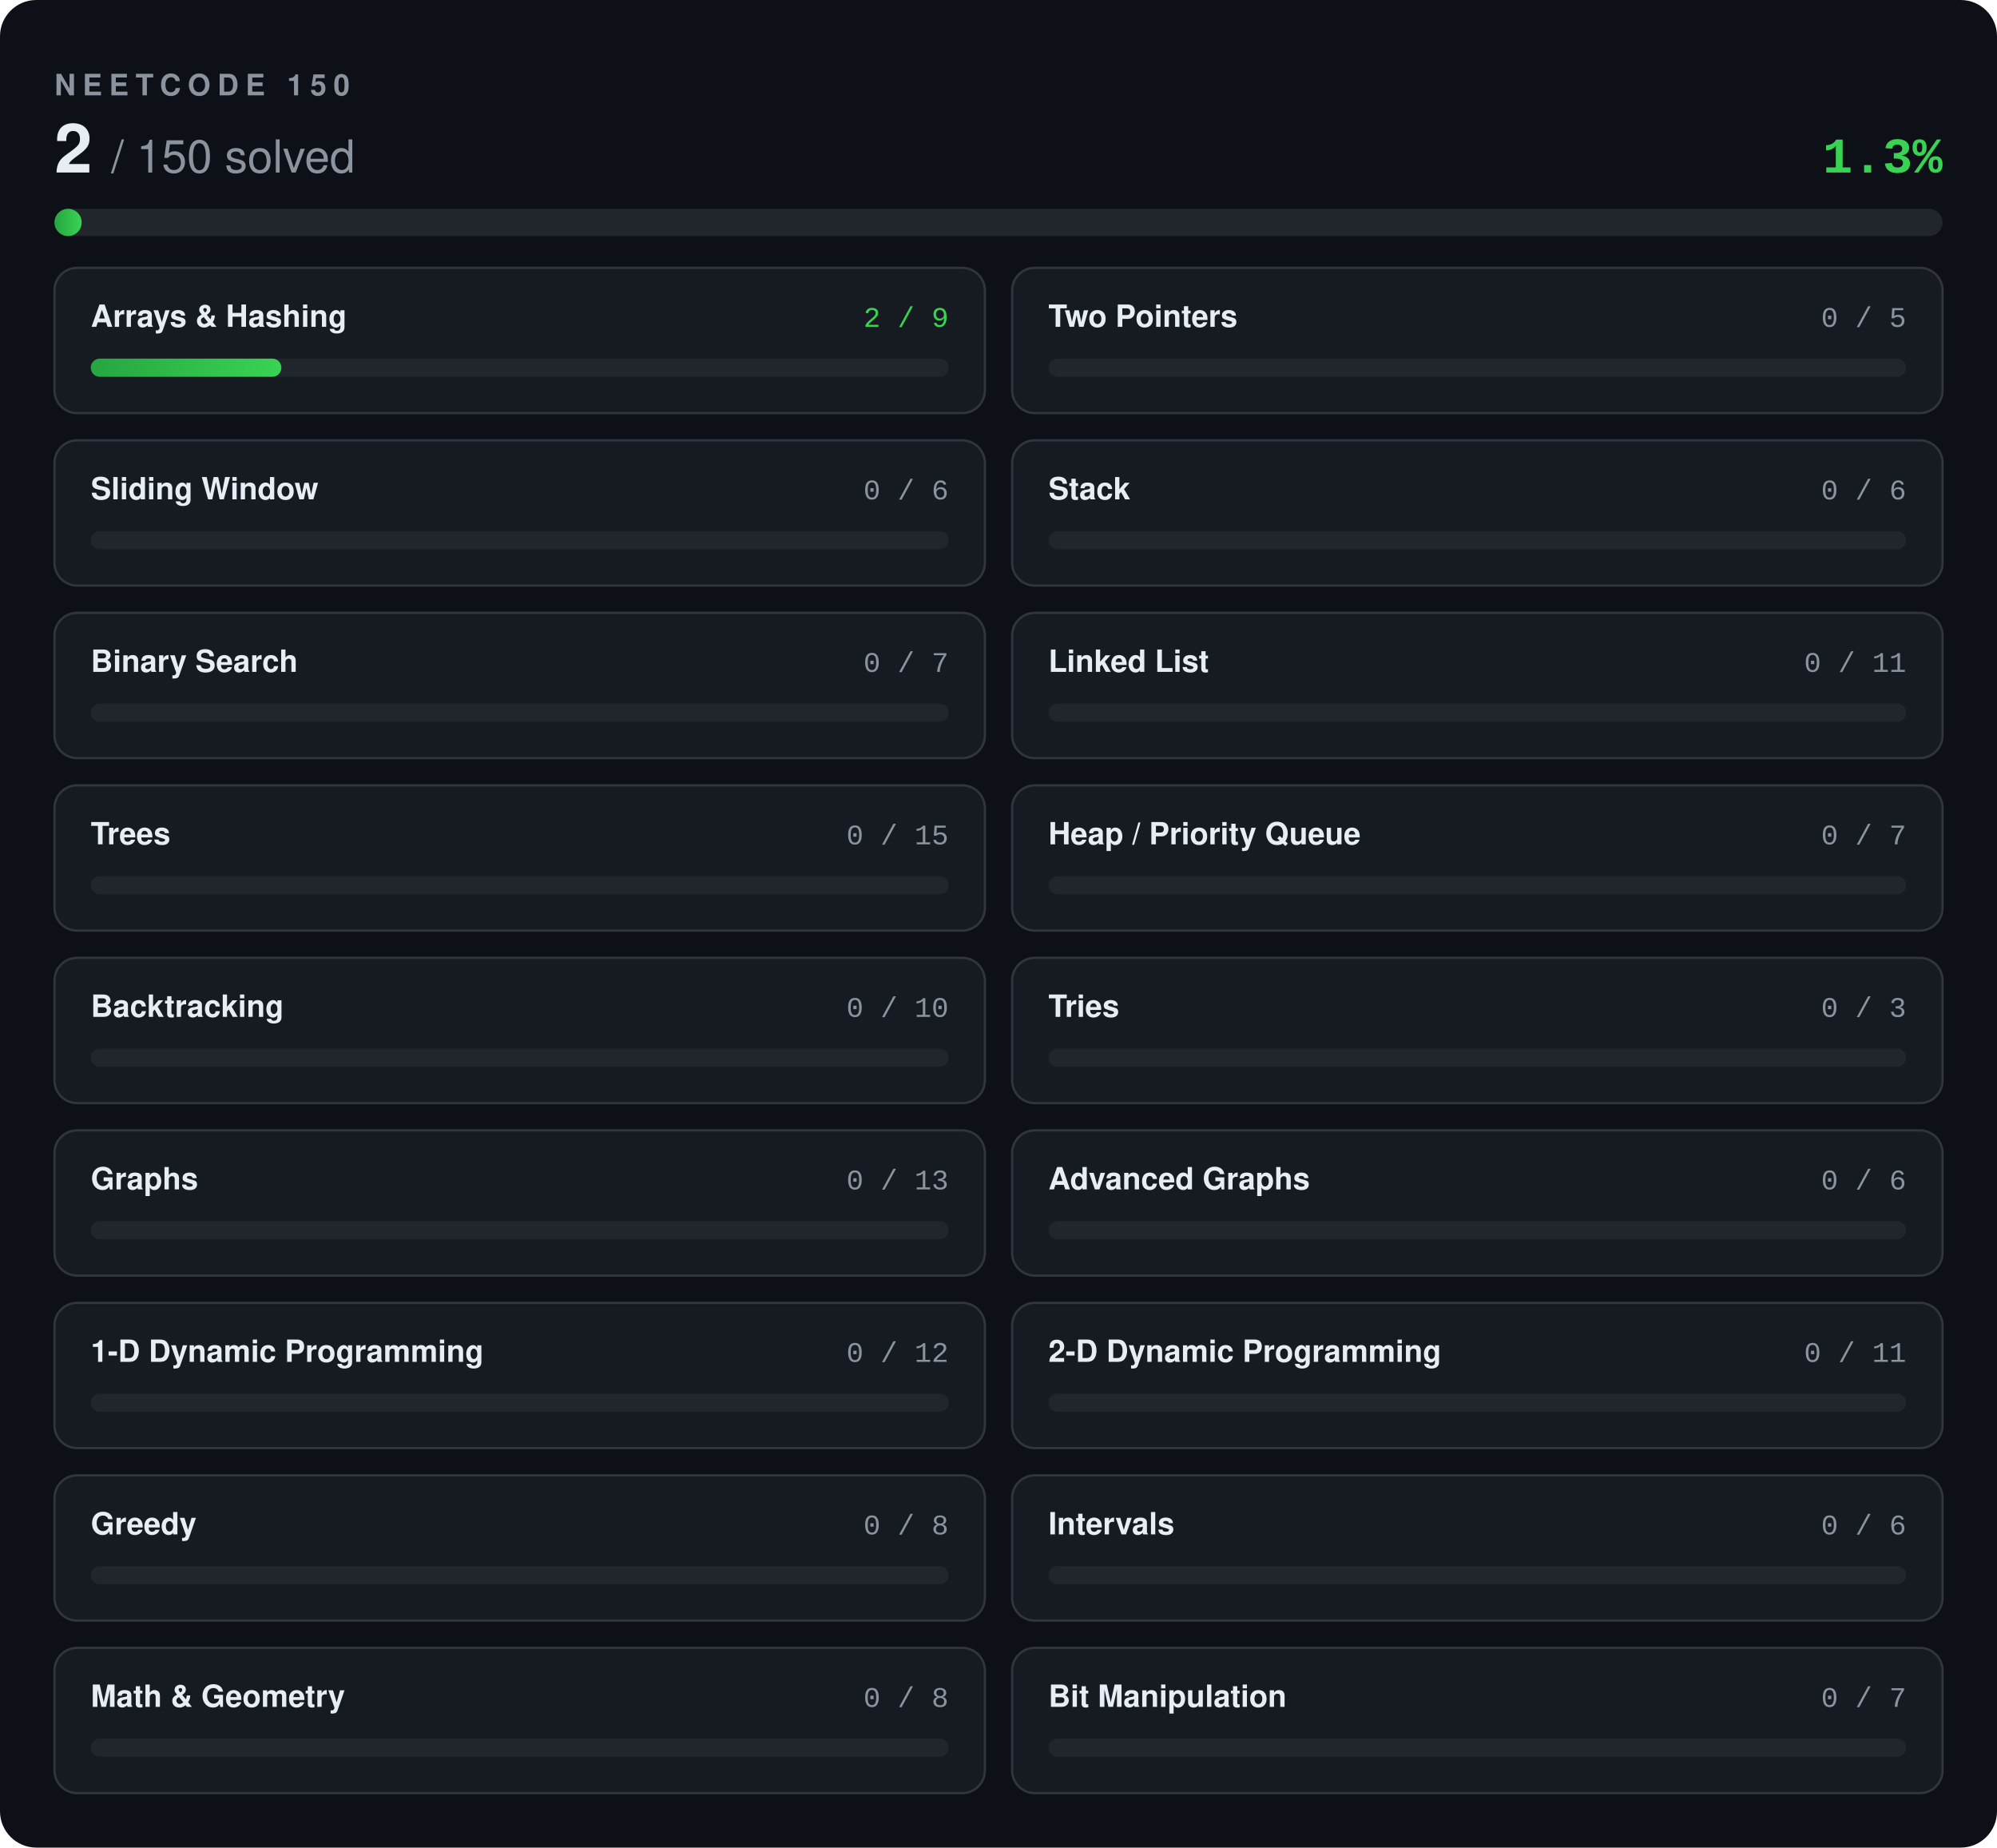
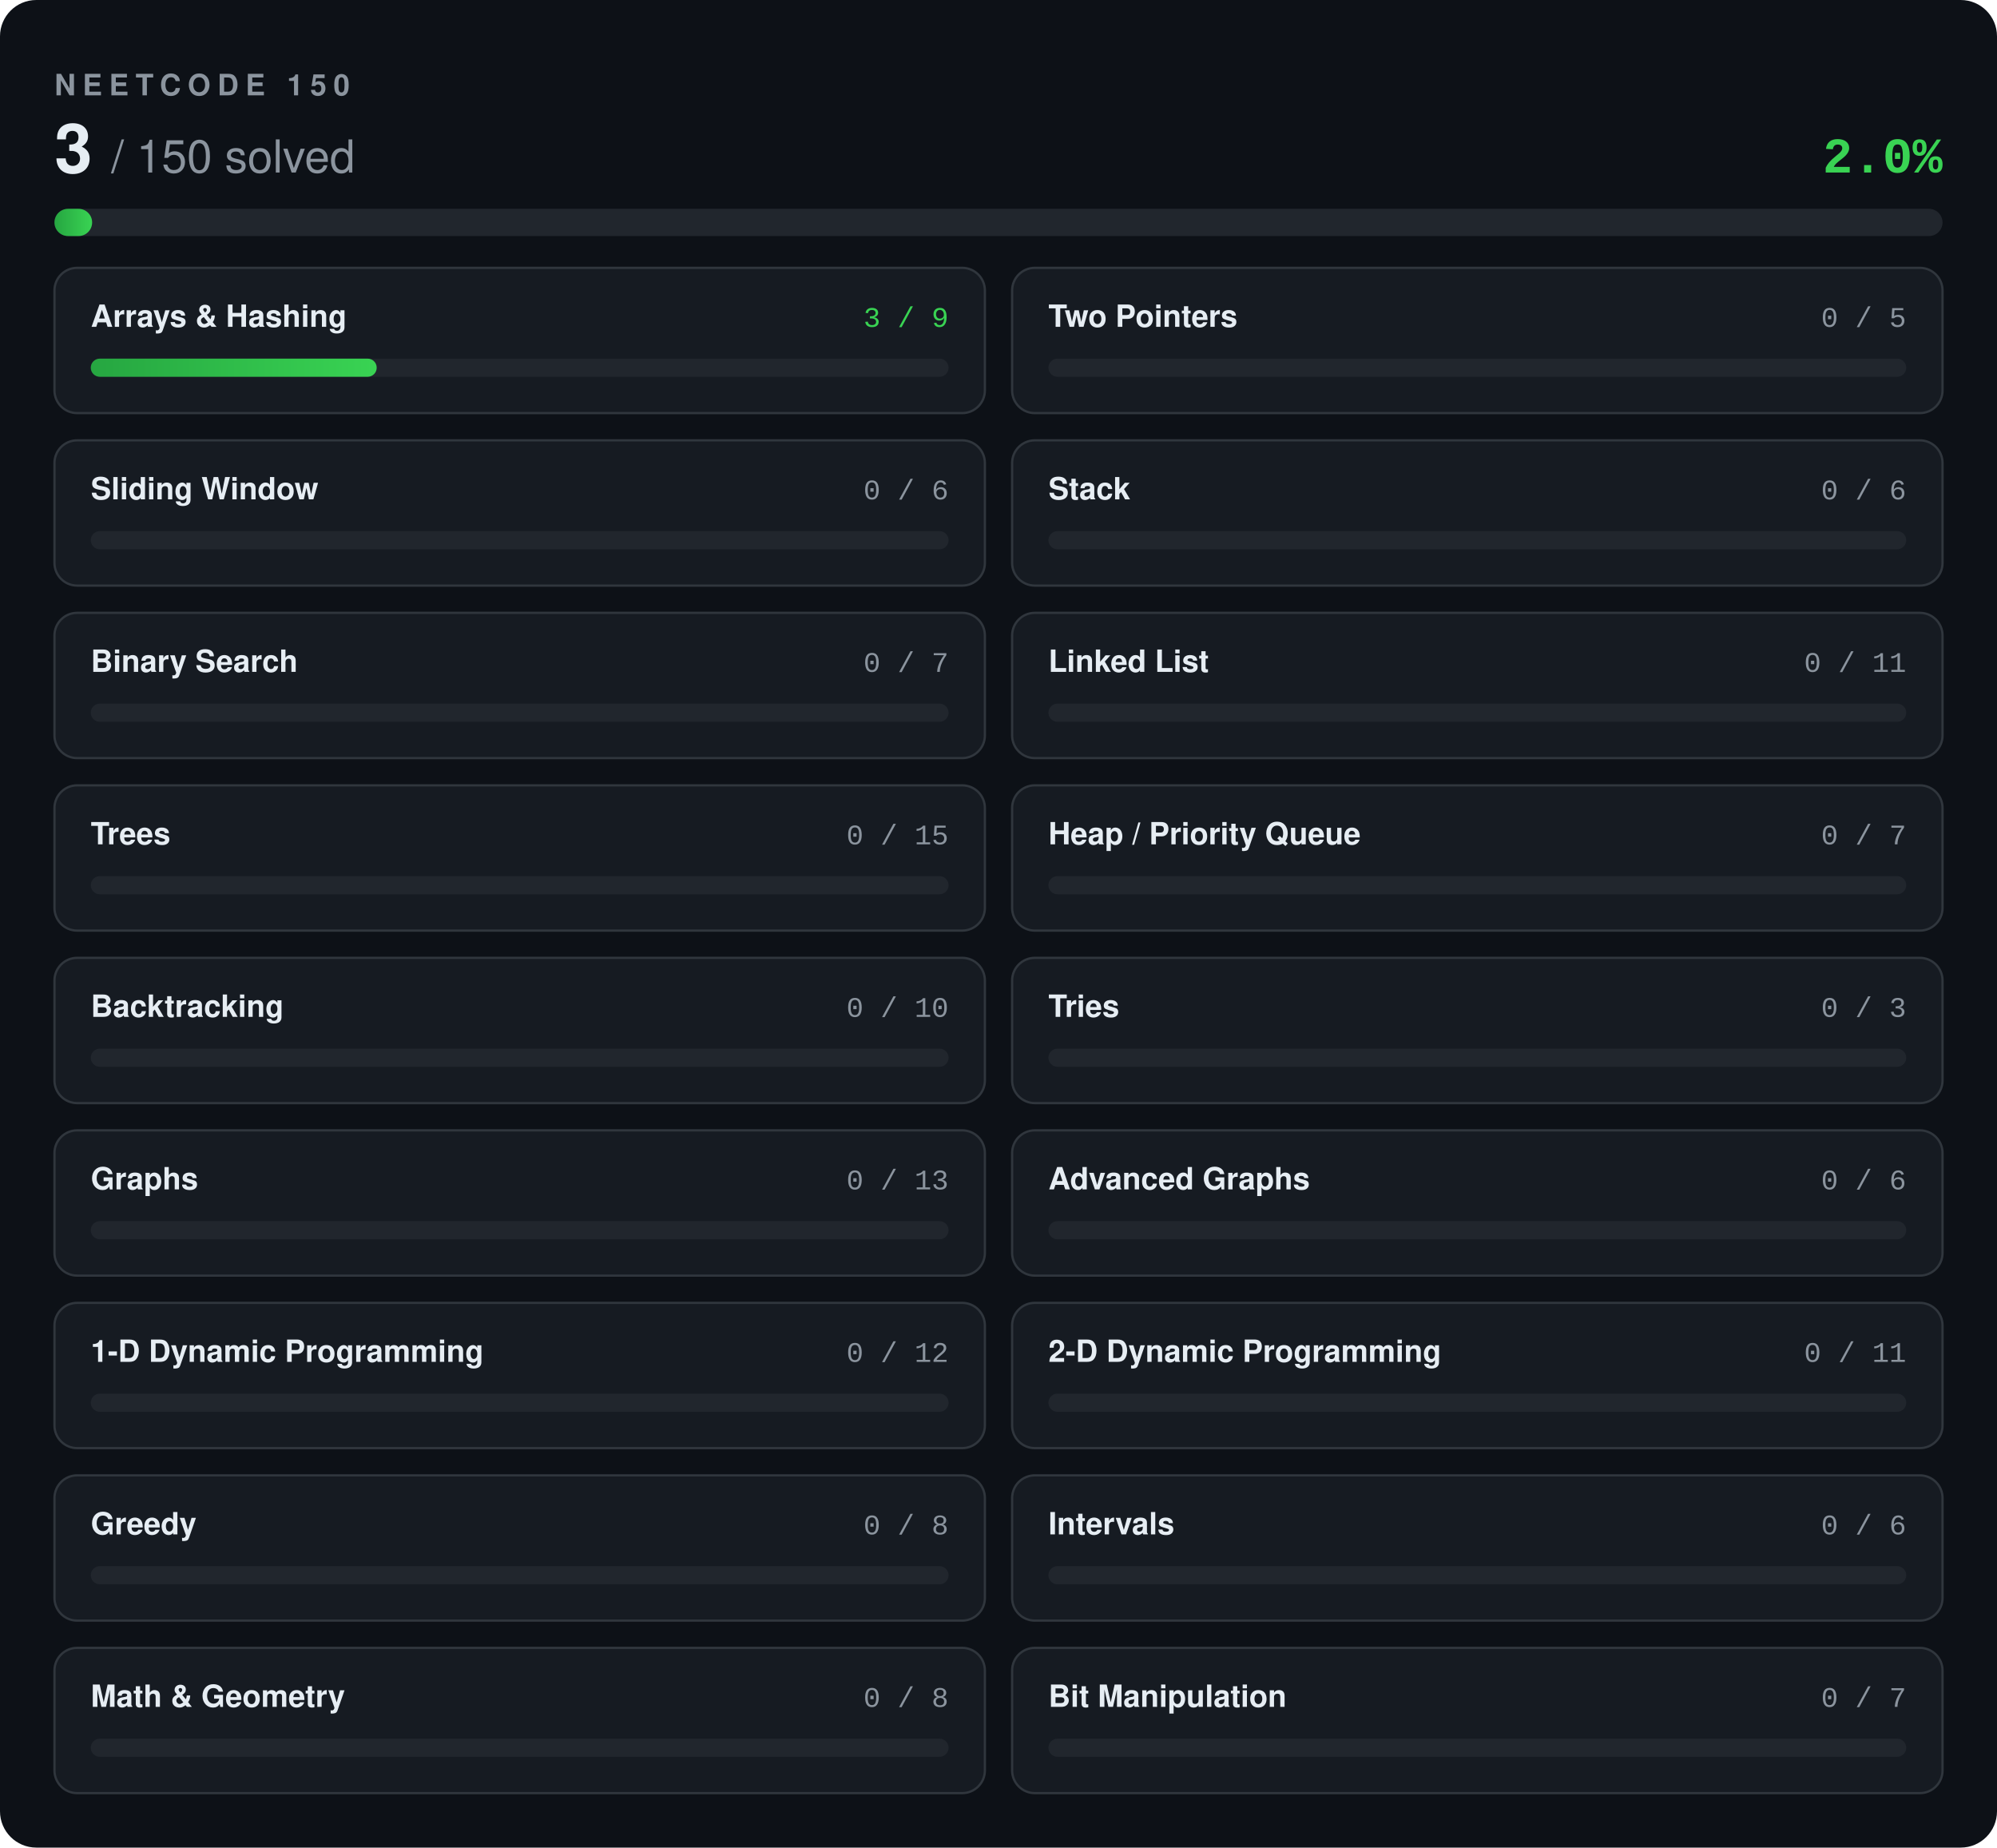
<svg xmlns="http://www.w3.org/2000/svg" width="880" height="814" viewBox="0 0 880 814">
  <defs>
    <linearGradient id="grad" x1="0" y1="0" x2="1" y2="0">
      <stop offset="0%" stop-color="#26a641" />
      <stop offset="100%" stop-color="#39d353" />
    </linearGradient>
  </defs>
  <rect width="880" height="814" rx="16" fill="#0d1117" />
  <text x="24" y="42" font-family="-apple-system, 'Segoe UI', Helvetica, Arial, sans-serif" font-size="13" font-weight="600" letter-spacing="3" fill="#8b949e">NEETCODE 150</text>
-   <text x="24" y="76" font-family="-apple-system, 'Segoe UI', Helvetica, Arial, sans-serif" font-size="30" font-weight="700" fill="#e6edf3">2 <tspan fill="#8b949e" font-size="20" font-weight="500">/ 150 solved</tspan>
+   <text x="24" y="76" font-family="-apple-system, 'Segoe UI', Helvetica, Arial, sans-serif" font-size="30" font-weight="700" fill="#e6edf3">3 <tspan fill="#8b949e" font-size="20" font-weight="500">/ 150 solved</tspan>
  </text>
-   <text x="856" y="76" text-anchor="end" font-family="'SFMono-Regular', Consolas, 'Liberation Mono', Menlo, monospace" font-size="22" font-weight="600" fill="#39d353">1.3%</text>
+   <text x="856" y="76" text-anchor="end" font-family="'SFMono-Regular', Consolas, 'Liberation Mono', Menlo, monospace" font-size="22" font-weight="600" fill="#39d353">2.0%</text>
  <rect x="24" y="92" width="832" height="12" rx="6.0" fill="#21262d" />
-   <rect x="24" y="92" width="12.0" height="12" rx="6.0" fill="url(#grad)" />
+   <rect x="24" y="92" width="16.6" height="12" rx="6.0" fill="url(#grad)" />
  <rect x="24.0" y="118" width="410.0" height="64" rx="10" fill="#161b22" stroke="#30363d" />
  <text x="40.0" y="144" font-family="-apple-system, 'Segoe UI', Helvetica, Arial, sans-serif" font-size="13.5" font-weight="600" fill="#e6edf3">Arrays &amp; Hashing</text>
-   <text x="418.0" y="144" text-anchor="end" font-family="'SFMono-Regular', Consolas, 'Liberation Mono', Menlo, monospace" font-size="12.5" fill="#39d353">2 / 9</text>
+   <text x="418.0" y="144" text-anchor="end" font-family="'SFMono-Regular', Consolas, 'Liberation Mono', Menlo, monospace" font-size="12.5" fill="#39d353">3 / 9</text>
  <rect x="40.0" y="158" width="378.0" height="8" rx="4.0" fill="#21262d" />
-   <rect x="40.0" y="158" width="84.0" height="8" rx="4.0" fill="url(#grad)" />
+   <rect x="40.0" y="158" width="126.0" height="8" rx="4.0" fill="url(#grad)" />
  <rect x="446.0" y="118" width="410.0" height="64" rx="10" fill="#161b22" stroke="#30363d" />
  <text x="462.0" y="144" font-family="-apple-system, 'Segoe UI', Helvetica, Arial, sans-serif" font-size="13.5" font-weight="600" fill="#e6edf3">Two Pointers</text>
  <text x="840.0" y="144" text-anchor="end" font-family="'SFMono-Regular', Consolas, 'Liberation Mono', Menlo, monospace" font-size="12.5" fill="#8b949e">0 / 5</text>
  <rect x="462.0" y="158" width="378.0" height="8" rx="4.0" fill="#21262d" />
  <rect x="24.0" y="194" width="410.0" height="64" rx="10" fill="#161b22" stroke="#30363d" />
  <text x="40.0" y="220" font-family="-apple-system, 'Segoe UI', Helvetica, Arial, sans-serif" font-size="13.5" font-weight="600" fill="#e6edf3">Sliding Window</text>
  <text x="418.0" y="220" text-anchor="end" font-family="'SFMono-Regular', Consolas, 'Liberation Mono', Menlo, monospace" font-size="12.5" fill="#8b949e">0 / 6</text>
  <rect x="40.0" y="234" width="378.0" height="8" rx="4.0" fill="#21262d" />
  <rect x="446.0" y="194" width="410.0" height="64" rx="10" fill="#161b22" stroke="#30363d" />
  <text x="462.0" y="220" font-family="-apple-system, 'Segoe UI', Helvetica, Arial, sans-serif" font-size="13.5" font-weight="600" fill="#e6edf3">Stack</text>
  <text x="840.0" y="220" text-anchor="end" font-family="'SFMono-Regular', Consolas, 'Liberation Mono', Menlo, monospace" font-size="12.5" fill="#8b949e">0 / 6</text>
  <rect x="462.0" y="234" width="378.0" height="8" rx="4.0" fill="#21262d" />
  <rect x="24.0" y="270" width="410.0" height="64" rx="10" fill="#161b22" stroke="#30363d" />
  <text x="40.0" y="296" font-family="-apple-system, 'Segoe UI', Helvetica, Arial, sans-serif" font-size="13.5" font-weight="600" fill="#e6edf3">Binary Search</text>
  <text x="418.0" y="296" text-anchor="end" font-family="'SFMono-Regular', Consolas, 'Liberation Mono', Menlo, monospace" font-size="12.5" fill="#8b949e">0 / 7</text>
  <rect x="40.0" y="310" width="378.0" height="8" rx="4.0" fill="#21262d" />
  <rect x="446.0" y="270" width="410.0" height="64" rx="10" fill="#161b22" stroke="#30363d" />
  <text x="462.0" y="296" font-family="-apple-system, 'Segoe UI', Helvetica, Arial, sans-serif" font-size="13.5" font-weight="600" fill="#e6edf3">Linked List</text>
  <text x="840.0" y="296" text-anchor="end" font-family="'SFMono-Regular', Consolas, 'Liberation Mono', Menlo, monospace" font-size="12.5" fill="#8b949e">0 / 11</text>
  <rect x="462.0" y="310" width="378.0" height="8" rx="4.0" fill="#21262d" />
  <rect x="24.0" y="346" width="410.0" height="64" rx="10" fill="#161b22" stroke="#30363d" />
  <text x="40.0" y="372" font-family="-apple-system, 'Segoe UI', Helvetica, Arial, sans-serif" font-size="13.5" font-weight="600" fill="#e6edf3">Trees</text>
  <text x="418.0" y="372" text-anchor="end" font-family="'SFMono-Regular', Consolas, 'Liberation Mono', Menlo, monospace" font-size="12.5" fill="#8b949e">0 / 15</text>
  <rect x="40.0" y="386" width="378.0" height="8" rx="4.0" fill="#21262d" />
  <rect x="446.0" y="346" width="410.0" height="64" rx="10" fill="#161b22" stroke="#30363d" />
  <text x="462.0" y="372" font-family="-apple-system, 'Segoe UI', Helvetica, Arial, sans-serif" font-size="13.5" font-weight="600" fill="#e6edf3">Heap / Priority Queue</text>
  <text x="840.0" y="372" text-anchor="end" font-family="'SFMono-Regular', Consolas, 'Liberation Mono', Menlo, monospace" font-size="12.5" fill="#8b949e">0 / 7</text>
  <rect x="462.0" y="386" width="378.0" height="8" rx="4.0" fill="#21262d" />
  <rect x="24.0" y="422" width="410.0" height="64" rx="10" fill="#161b22" stroke="#30363d" />
  <text x="40.0" y="448" font-family="-apple-system, 'Segoe UI', Helvetica, Arial, sans-serif" font-size="13.5" font-weight="600" fill="#e6edf3">Backtracking</text>
  <text x="418.0" y="448" text-anchor="end" font-family="'SFMono-Regular', Consolas, 'Liberation Mono', Menlo, monospace" font-size="12.5" fill="#8b949e">0 / 10</text>
  <rect x="40.0" y="462" width="378.0" height="8" rx="4.0" fill="#21262d" />
  <rect x="446.0" y="422" width="410.0" height="64" rx="10" fill="#161b22" stroke="#30363d" />
  <text x="462.0" y="448" font-family="-apple-system, 'Segoe UI', Helvetica, Arial, sans-serif" font-size="13.5" font-weight="600" fill="#e6edf3">Tries</text>
  <text x="840.0" y="448" text-anchor="end" font-family="'SFMono-Regular', Consolas, 'Liberation Mono', Menlo, monospace" font-size="12.5" fill="#8b949e">0 / 3</text>
  <rect x="462.0" y="462" width="378.0" height="8" rx="4.0" fill="#21262d" />
  <rect x="24.0" y="498" width="410.0" height="64" rx="10" fill="#161b22" stroke="#30363d" />
  <text x="40.0" y="524" font-family="-apple-system, 'Segoe UI', Helvetica, Arial, sans-serif" font-size="13.5" font-weight="600" fill="#e6edf3">Graphs</text>
  <text x="418.0" y="524" text-anchor="end" font-family="'SFMono-Regular', Consolas, 'Liberation Mono', Menlo, monospace" font-size="12.5" fill="#8b949e">0 / 13</text>
  <rect x="40.0" y="538" width="378.0" height="8" rx="4.0" fill="#21262d" />
  <rect x="446.0" y="498" width="410.0" height="64" rx="10" fill="#161b22" stroke="#30363d" />
  <text x="462.0" y="524" font-family="-apple-system, 'Segoe UI', Helvetica, Arial, sans-serif" font-size="13.5" font-weight="600" fill="#e6edf3">Advanced Graphs</text>
  <text x="840.0" y="524" text-anchor="end" font-family="'SFMono-Regular', Consolas, 'Liberation Mono', Menlo, monospace" font-size="12.5" fill="#8b949e">0 / 6</text>
  <rect x="462.0" y="538" width="378.0" height="8" rx="4.0" fill="#21262d" />
  <rect x="24.0" y="574" width="410.0" height="64" rx="10" fill="#161b22" stroke="#30363d" />
  <text x="40.0" y="600" font-family="-apple-system, 'Segoe UI', Helvetica, Arial, sans-serif" font-size="13.5" font-weight="600" fill="#e6edf3">1-D Dynamic Programming</text>
  <text x="418.0" y="600" text-anchor="end" font-family="'SFMono-Regular', Consolas, 'Liberation Mono', Menlo, monospace" font-size="12.5" fill="#8b949e">0 / 12</text>
  <rect x="40.0" y="614" width="378.0" height="8" rx="4.0" fill="#21262d" />
  <rect x="446.0" y="574" width="410.0" height="64" rx="10" fill="#161b22" stroke="#30363d" />
  <text x="462.0" y="600" font-family="-apple-system, 'Segoe UI', Helvetica, Arial, sans-serif" font-size="13.5" font-weight="600" fill="#e6edf3">2-D Dynamic Programming</text>
  <text x="840.0" y="600" text-anchor="end" font-family="'SFMono-Regular', Consolas, 'Liberation Mono', Menlo, monospace" font-size="12.5" fill="#8b949e">0 / 11</text>
  <rect x="462.0" y="614" width="378.0" height="8" rx="4.0" fill="#21262d" />
  <rect x="24.0" y="650" width="410.0" height="64" rx="10" fill="#161b22" stroke="#30363d" />
  <text x="40.0" y="676" font-family="-apple-system, 'Segoe UI', Helvetica, Arial, sans-serif" font-size="13.5" font-weight="600" fill="#e6edf3">Greedy</text>
  <text x="418.0" y="676" text-anchor="end" font-family="'SFMono-Regular', Consolas, 'Liberation Mono', Menlo, monospace" font-size="12.5" fill="#8b949e">0 / 8</text>
  <rect x="40.0" y="690" width="378.0" height="8" rx="4.0" fill="#21262d" />
  <rect x="446.0" y="650" width="410.0" height="64" rx="10" fill="#161b22" stroke="#30363d" />
  <text x="462.0" y="676" font-family="-apple-system, 'Segoe UI', Helvetica, Arial, sans-serif" font-size="13.5" font-weight="600" fill="#e6edf3">Intervals</text>
  <text x="840.0" y="676" text-anchor="end" font-family="'SFMono-Regular', Consolas, 'Liberation Mono', Menlo, monospace" font-size="12.5" fill="#8b949e">0 / 6</text>
  <rect x="462.0" y="690" width="378.0" height="8" rx="4.0" fill="#21262d" />
  <rect x="24.0" y="726" width="410.0" height="64" rx="10" fill="#161b22" stroke="#30363d" />
  <text x="40.0" y="752" font-family="-apple-system, 'Segoe UI', Helvetica, Arial, sans-serif" font-size="13.5" font-weight="600" fill="#e6edf3">Math &amp; Geometry</text>
  <text x="418.0" y="752" text-anchor="end" font-family="'SFMono-Regular', Consolas, 'Liberation Mono', Menlo, monospace" font-size="12.5" fill="#8b949e">0 / 8</text>
  <rect x="40.0" y="766" width="378.0" height="8" rx="4.0" fill="#21262d" />
  <rect x="446.0" y="726" width="410.0" height="64" rx="10" fill="#161b22" stroke="#30363d" />
  <text x="462.0" y="752" font-family="-apple-system, 'Segoe UI', Helvetica, Arial, sans-serif" font-size="13.5" font-weight="600" fill="#e6edf3">Bit Manipulation</text>
  <text x="840.0" y="752" text-anchor="end" font-family="'SFMono-Regular', Consolas, 'Liberation Mono', Menlo, monospace" font-size="12.5" fill="#8b949e">0 / 7</text>
  <rect x="462.0" y="766" width="378.0" height="8" rx="4.0" fill="#21262d" />
</svg>
